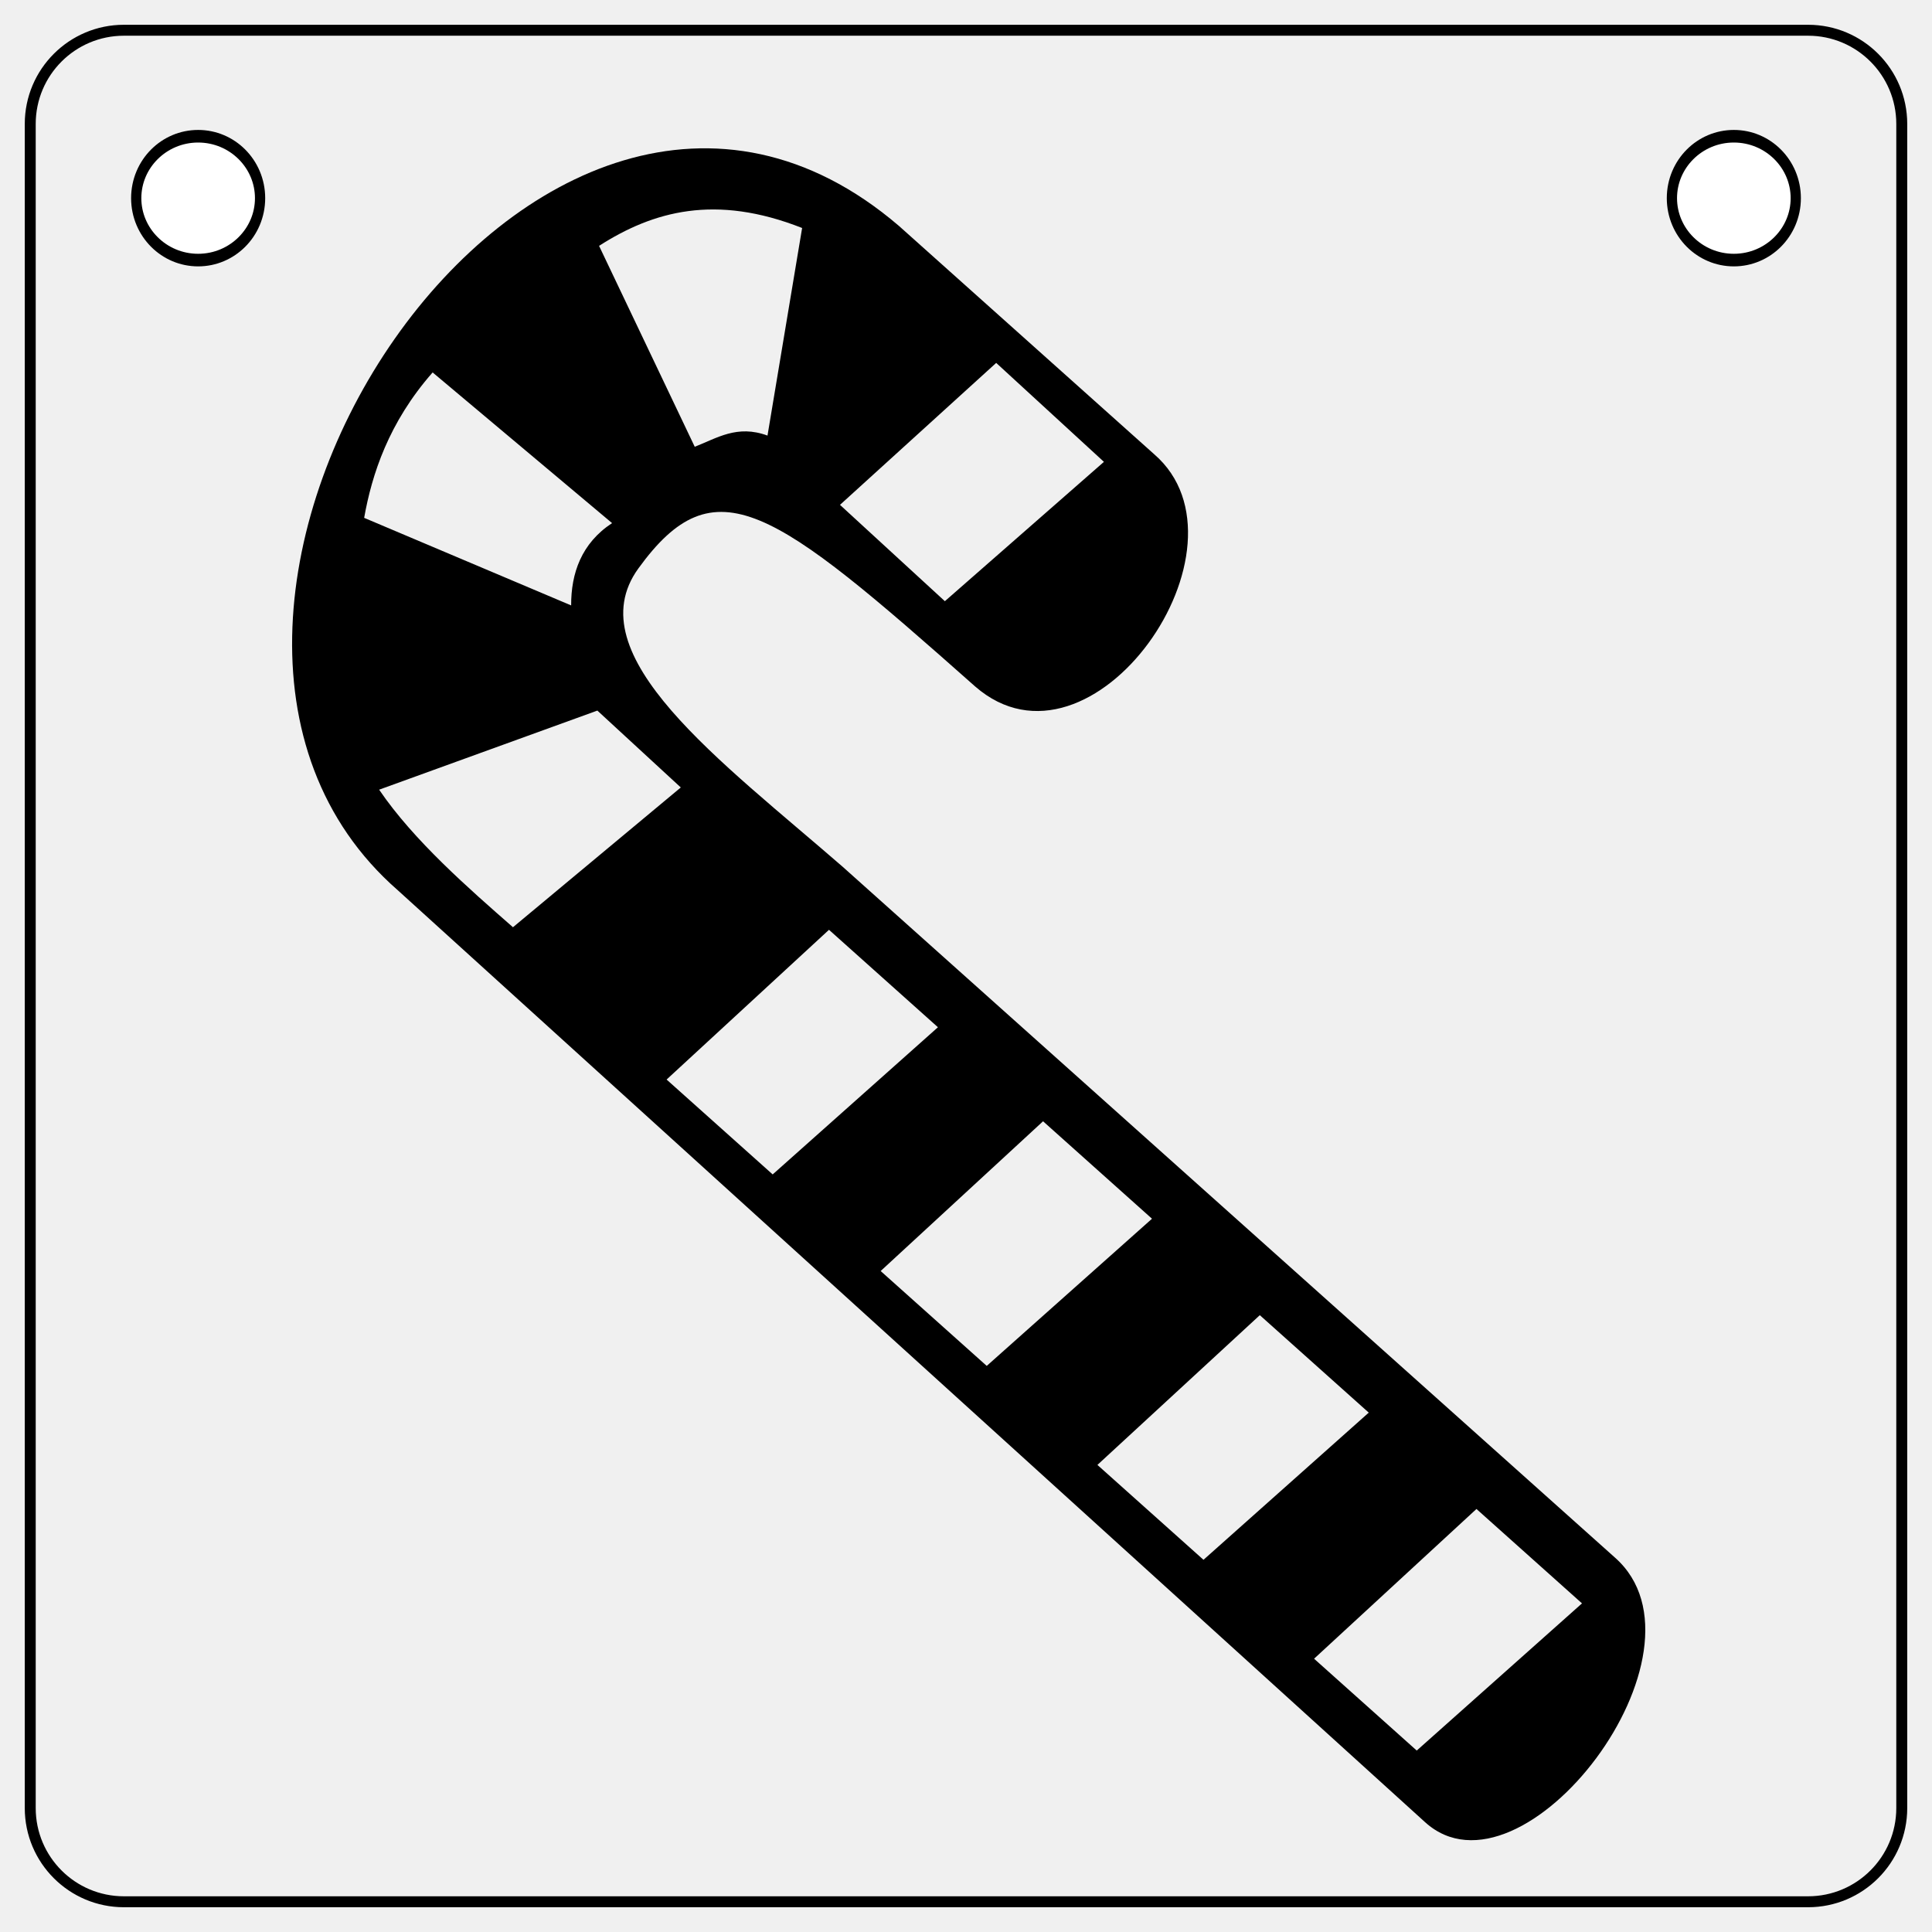
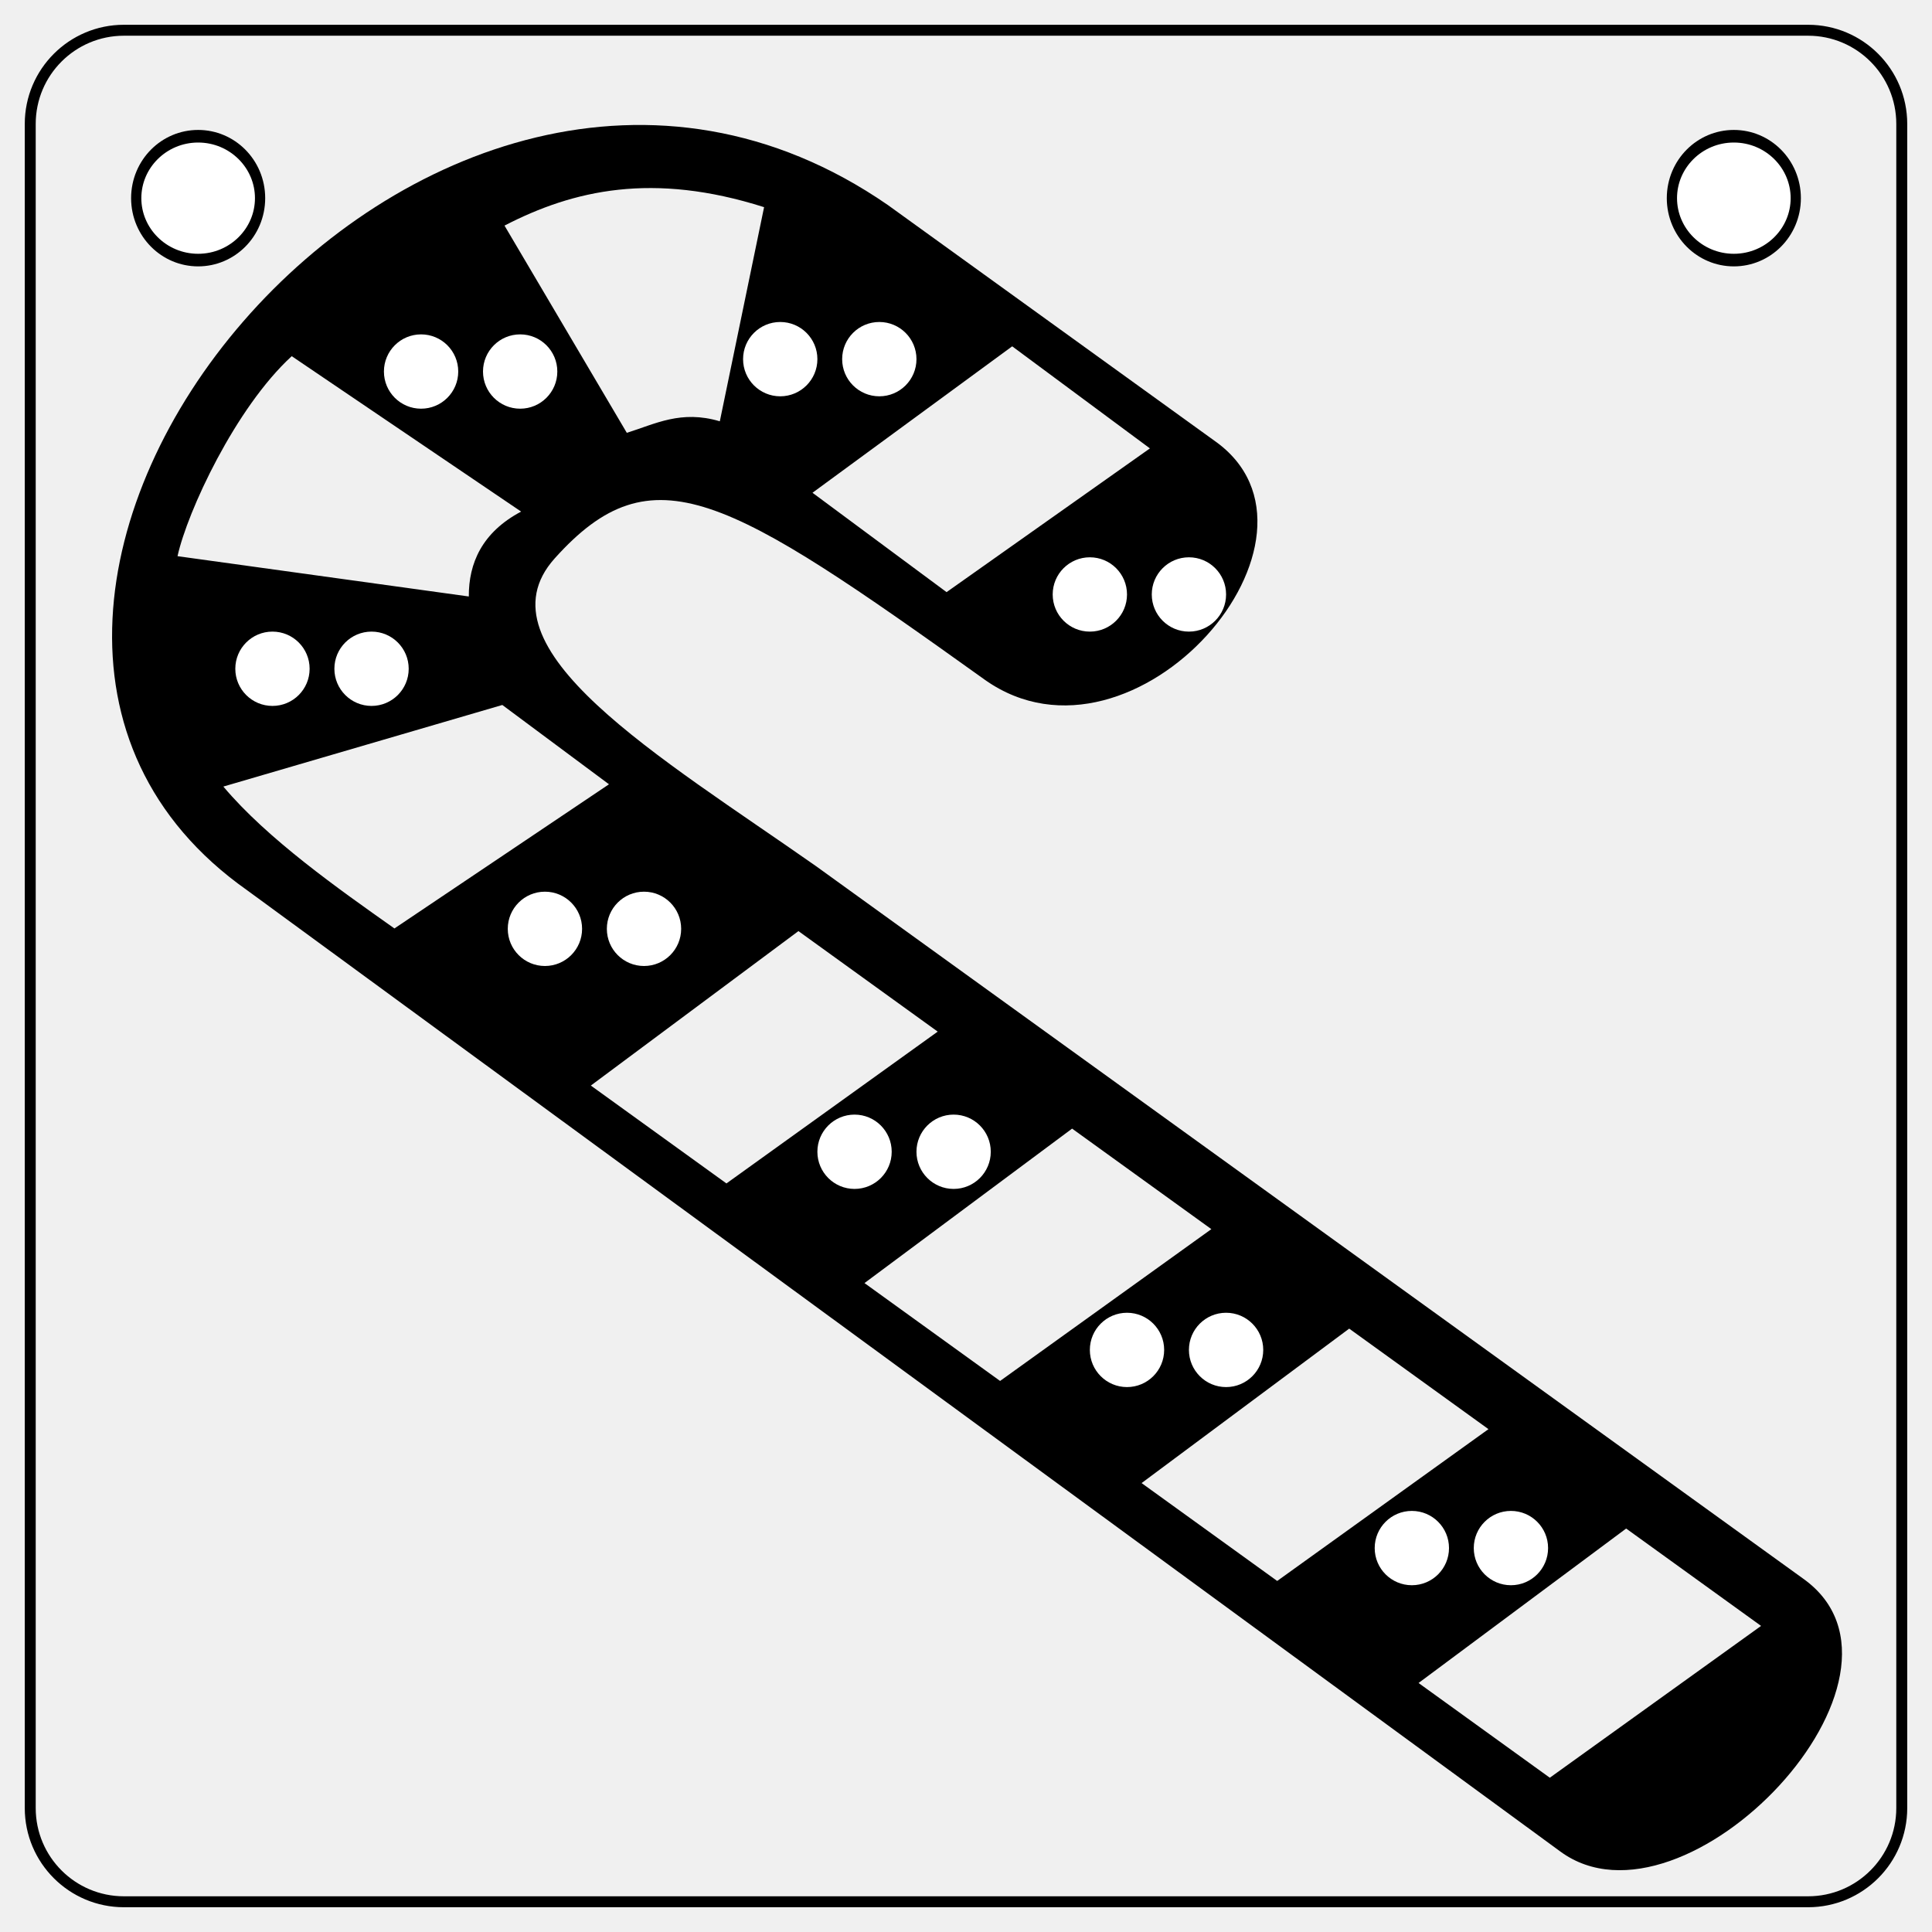
<svg xmlns="http://www.w3.org/2000/svg" width="175.5" height="175.5" id="svg2" version="1.1">
  <defs id="defs4">
    </defs>
  <g id="layer1" transform="translate(0,-876.8597)">
    <rect style="fill:none;fill-rule:evenodd;stroke:#000000;stroke-width:0.994px;stroke-linecap:butt;stroke-linejoin:miter;stroke-opacity:1" id="rect2985" width="170.006" height="170.006" x="2.747" y="879.607" ry="8.51" />
    <path style="fill:#ffffff;stroke:#000000;stroke-opacity:1" id="path2989" d="m -28.746,48.225 c 0,2.716 -2.709,4.917 -6.052,4.917 -3.342,0 -6.052,-2.201 -6.052,-4.917 0,-2.716 2.709,-4.917 6.052,-4.917 3.342,0 6.052,2.201 6.052,4.917 z" transform="matrix(0.9294872,0,0,1.143984,50.34375,839.6915)" />
    <path style="fill:#ffffff;stroke:#000000;stroke-opacity:1" id="path2989-1" d="m -28.746,48.225 c 0,2.716 -2.709,4.917 -6.052,4.917 -3.342,0 -6.052,-2.201 -6.052,-4.917 0,-2.716 2.709,-4.917 6.052,-4.917 3.342,0 6.052,2.201 6.052,4.917 z" transform="matrix(0.9294872,0,0,1.143984,189.8438,839.6915)" />
-     <g transform="translate(-422.6516,512.7692)" id="layer1-4">
-       <path d="m 511.219,426.437 c 10.629,9.279 25.959,-12.71 16.275,-21.087 l -23.19,-20.743 c -32.865,-28.127 -74.108,35.389 -45.516,60.354 l 93.309,84.648 c 8.836,8.027 26.903,-15.521 17.25,-24.034 l -70.14,-62.741 c -11,-9.567 -24.284,-19.213 -18.57,-27.103 6.959,-9.606 12.222,-5.58 30.583,10.706 z m 30.801,88.329 9.326,8.342 15.012,-13.369 -9.587,-8.575 -14.751,13.602 z m -19.681,-17.605 9.636,8.619 15.012,-13.369 -9.896,-8.852 -14.751,13.602 z m -19.69,-17.613 9.636,8.619 15.012,-13.369 -9.896,-8.852 -14.751,13.602 z m -19.445,-17.394 9.636,8.619 15.012,-13.369 -9.896,-8.852 -14.751,13.602 z m -26.112,-26.33 c 3.134,4.619 8.197,9.027 12.157,12.495 l 15.245,-12.696 -7.579,-6.984 -19.823,7.185 z m 4.859,-37.901 c -4.002,4.547 -5.522,9.285 -6.22,13.208 l 18.803,7.954 c -0.012,-2.916 0.931,-5.645 3.718,-7.476 l -16.3,-13.686 z m 37.003,12.027 9.528,8.752 14.449,-12.658 -9.786,-8.988 -14.191,12.895 z m -13.193,-5.277 c 2.021,-0.78 3.846,-2.034 6.609,-1.015 l 3.145,-18.857 c -7.896,-3.113 -13.54,-1.519 -18.445,1.623 l 8.691,18.25 z" style="fill:#000000;fill-rule:evenodd;stroke:none" id="path3405" />
+     <g transform="matrix(1.278393,0,0,1.031527,-564.0547,498.7457)" id="layer1-4">
+       <path d="m 511.219,426.437 c 10.629,9.279 25.959,-12.71 16.275,-21.087 l -23.19,-20.743 c -32.865,-28.127 -74.108,35.389 -45.516,60.354 l 93.309,84.648 c 8.836,8.027 26.903,-15.521 17.25,-24.034 l -70.14,-62.741 c -11,-9.567 -24.284,-19.213 -18.57,-27.103 6.959,-9.606 12.222,-5.58 30.583,10.706 z m 30.801,88.329 9.326,8.342 15.012,-13.369 -9.587,-8.575 -14.751,13.602 z m -19.681,-17.605 9.636,8.619 15.012,-13.369 -9.896,-8.852 z m -19.69,-17.613 9.636,8.619 15.012,-13.369 -9.896,-8.852 z m -19.445,-17.394 9.636,8.619 15.012,-13.369 -9.896,-8.852 -14.751,13.602 z m -26.112,-26.33 c 3.134,4.619 8.197,9.027 12.157,12.495 l 15.245,-12.696 -7.579,-6.984 -19.823,7.185 z m 4.859,-37.901 c -4.002,4.547 -7.417,13.689 -8.115,17.612 l 20.698,3.55 c -0.012,-2.916 0.931,-5.645 3.718,-7.476 z m 37.003,12.027 9.528,8.752 14.449,-12.658 -9.786,-8.988 -14.191,12.895 z m -13.193,-5.277 c 2.021,-0.78 3.846,-2.034 6.609,-1.015 l 3.145,-18.857 c -7.896,-3.113 -13.54,-1.519 -18.445,1.623 z" style="fill:#000000;fill-rule:evenodd;stroke:none" id="path3405" />
+       <path transform="matrix(0.8724897,0,0,-1.15338,466.687,607.5834)" d="m 62.598,163.586 a 3.026,2.837 0 1 1 -6.052,0 3.026,2.837 0 1 1 6.052,0 z" id="path4902" style="fill:#ffffff;stroke:none" />
+       <path style="fill:#ffffff;stroke:none" id="path4904" d="m 62.598,163.586 a 3.026,2.837 0 1 1 -6.052,0 3.026,2.837 0 1 1 6.052,0 z" transform="matrix(0.8724897,0,0,-1.15338,473.7271,607.5834)" />
+       <path style="fill:#ffffff;stroke:none" id="path3079" d="m 62.598,163.586 a 3.026,2.837 0 1 1 -6.052,0 3.026,2.837 0 1 1 6.052,0 z" transform="matrix(0.8724897,0,0,-1.15338,444.6868,586.8617)" />
+       <path transform="matrix(0.8724897,0,0,-1.15338,451.7269,586.8617)" d="m 62.598,163.586 a 3.026,2.837 0 1 1 -6.052,0 3.026,2.837 0 1 1 6.052,0 z" id="path3081" style="fill:#ffffff;stroke:none" />
+       <path transform="matrix(0.8724897,0,0,-1.15338,419.1664,587.9524)" d="m 62.598,163.586 a 3.026,2.837 0 1 1 -6.052,0 3.026,2.837 0 1 1 6.052,0 z" id="path3083" style="fill:#ffffff;stroke:none" />
+       <path style="fill:#ffffff;stroke:none" id="path3085" d="m 62.598,163.586 a 3.026,2.837 0 1 1 -6.052,0 3.026,2.837 0 1 1 6.052,0 z" transform="matrix(0.8724897,0,0,-1.15338,426.2065,587.9524)" />
+       <path style="fill:#ffffff;stroke:none" id="path3087" d="m 62.598,163.586 a 3.026,2.837 0 1 1 -6.052,0 3.026,2.837 0 1 1 6.052,0 z" transform="matrix(0.8724897,0,0,-1.15338,408.6063,614.1271)" />
+       <path transform="matrix(0.8724897,0,0,-1.15338,415.6464,614.1271)" d="m 62.598,163.586 a 3.026,2.837 0 1 1 -6.052,0 3.026,2.837 0 1 1 6.052,0 z" id="path3089" style="fill:#ffffff;stroke:none" />
+       <path transform="matrix(0.8724897,0,0,-1.15338,427.9665,637.03)" d="m 62.598,163.586 a 3.026,2.837 0 1 1 -6.052,0 3.026,2.837 0 1 1 6.052,0 z" id="path3091" style="fill:#ffffff;stroke:none" />
+       <path style="fill:#ffffff;stroke:none" id="path3093" d="m 62.598,163.586 a 3.026,2.837 0 1 1 -6.052,0 3.026,2.837 0 1 1 6.052,0 z" transform="matrix(0.8724897,0,0,-1.15338,435.0066,637.03)" />
+       <path style="fill:#ffffff;stroke:none" id="path3095" d="m 62.598,163.586 a 3.026,2.837 0 1 1 -6.052,0 3.026,2.837 0 1 1 6.052,0 z" transform="matrix(0.8724897,0,0,-1.15338,449.9668,656.6611)" />
+       <path transform="matrix(0.8724897,0,0,-1.15338,457.0069,656.6611)" d="m 62.598,163.586 a 3.026,2.837 0 1 1 -6.052,0 3.026,2.837 0 1 1 6.052,0 z" id="path3097" style="fill:#ffffff;stroke:none" />
+       <path transform="matrix(0.8724897,0,0,-1.15338,469.3271,674.111)" d="m 62.598,163.586 a 3.026,2.837 0 1 1 -6.052,0 3.026,2.837 0 1 1 6.052,0 z" id="path3099" style="fill:#ffffff;stroke:none" />
+       <path style="fill:#ffffff;stroke:none" id="path3101" d="m 62.598,163.586 a 3.026,2.837 0 1 1 -6.052,0 3.026,2.837 0 1 1 6.052,0 z" transform="matrix(0.8724897,0,0,-1.15338,476.3672,674.111)" />
+       <path style="fill:#ffffff;stroke:none" id="path3103" d="m 62.598,163.586 a 3.026,2.837 0 1 1 -6.052,0 3.026,2.837 0 1 1 6.052,0 z" transform="matrix(0.8724897,0,0,-1.15338,489.5673,691.5608)" />
+       <path transform="matrix(0.8724897,0,0,-1.15338,496.6074,691.5608)" d="m 62.598,163.586 a 3.026,2.837 0 1 1 -6.052,0 3.026,2.837 0 1 1 6.052,0 z" id="path3105" style="fill:#ffffff;stroke:none" />
    </g>
  </g>
</svg>
